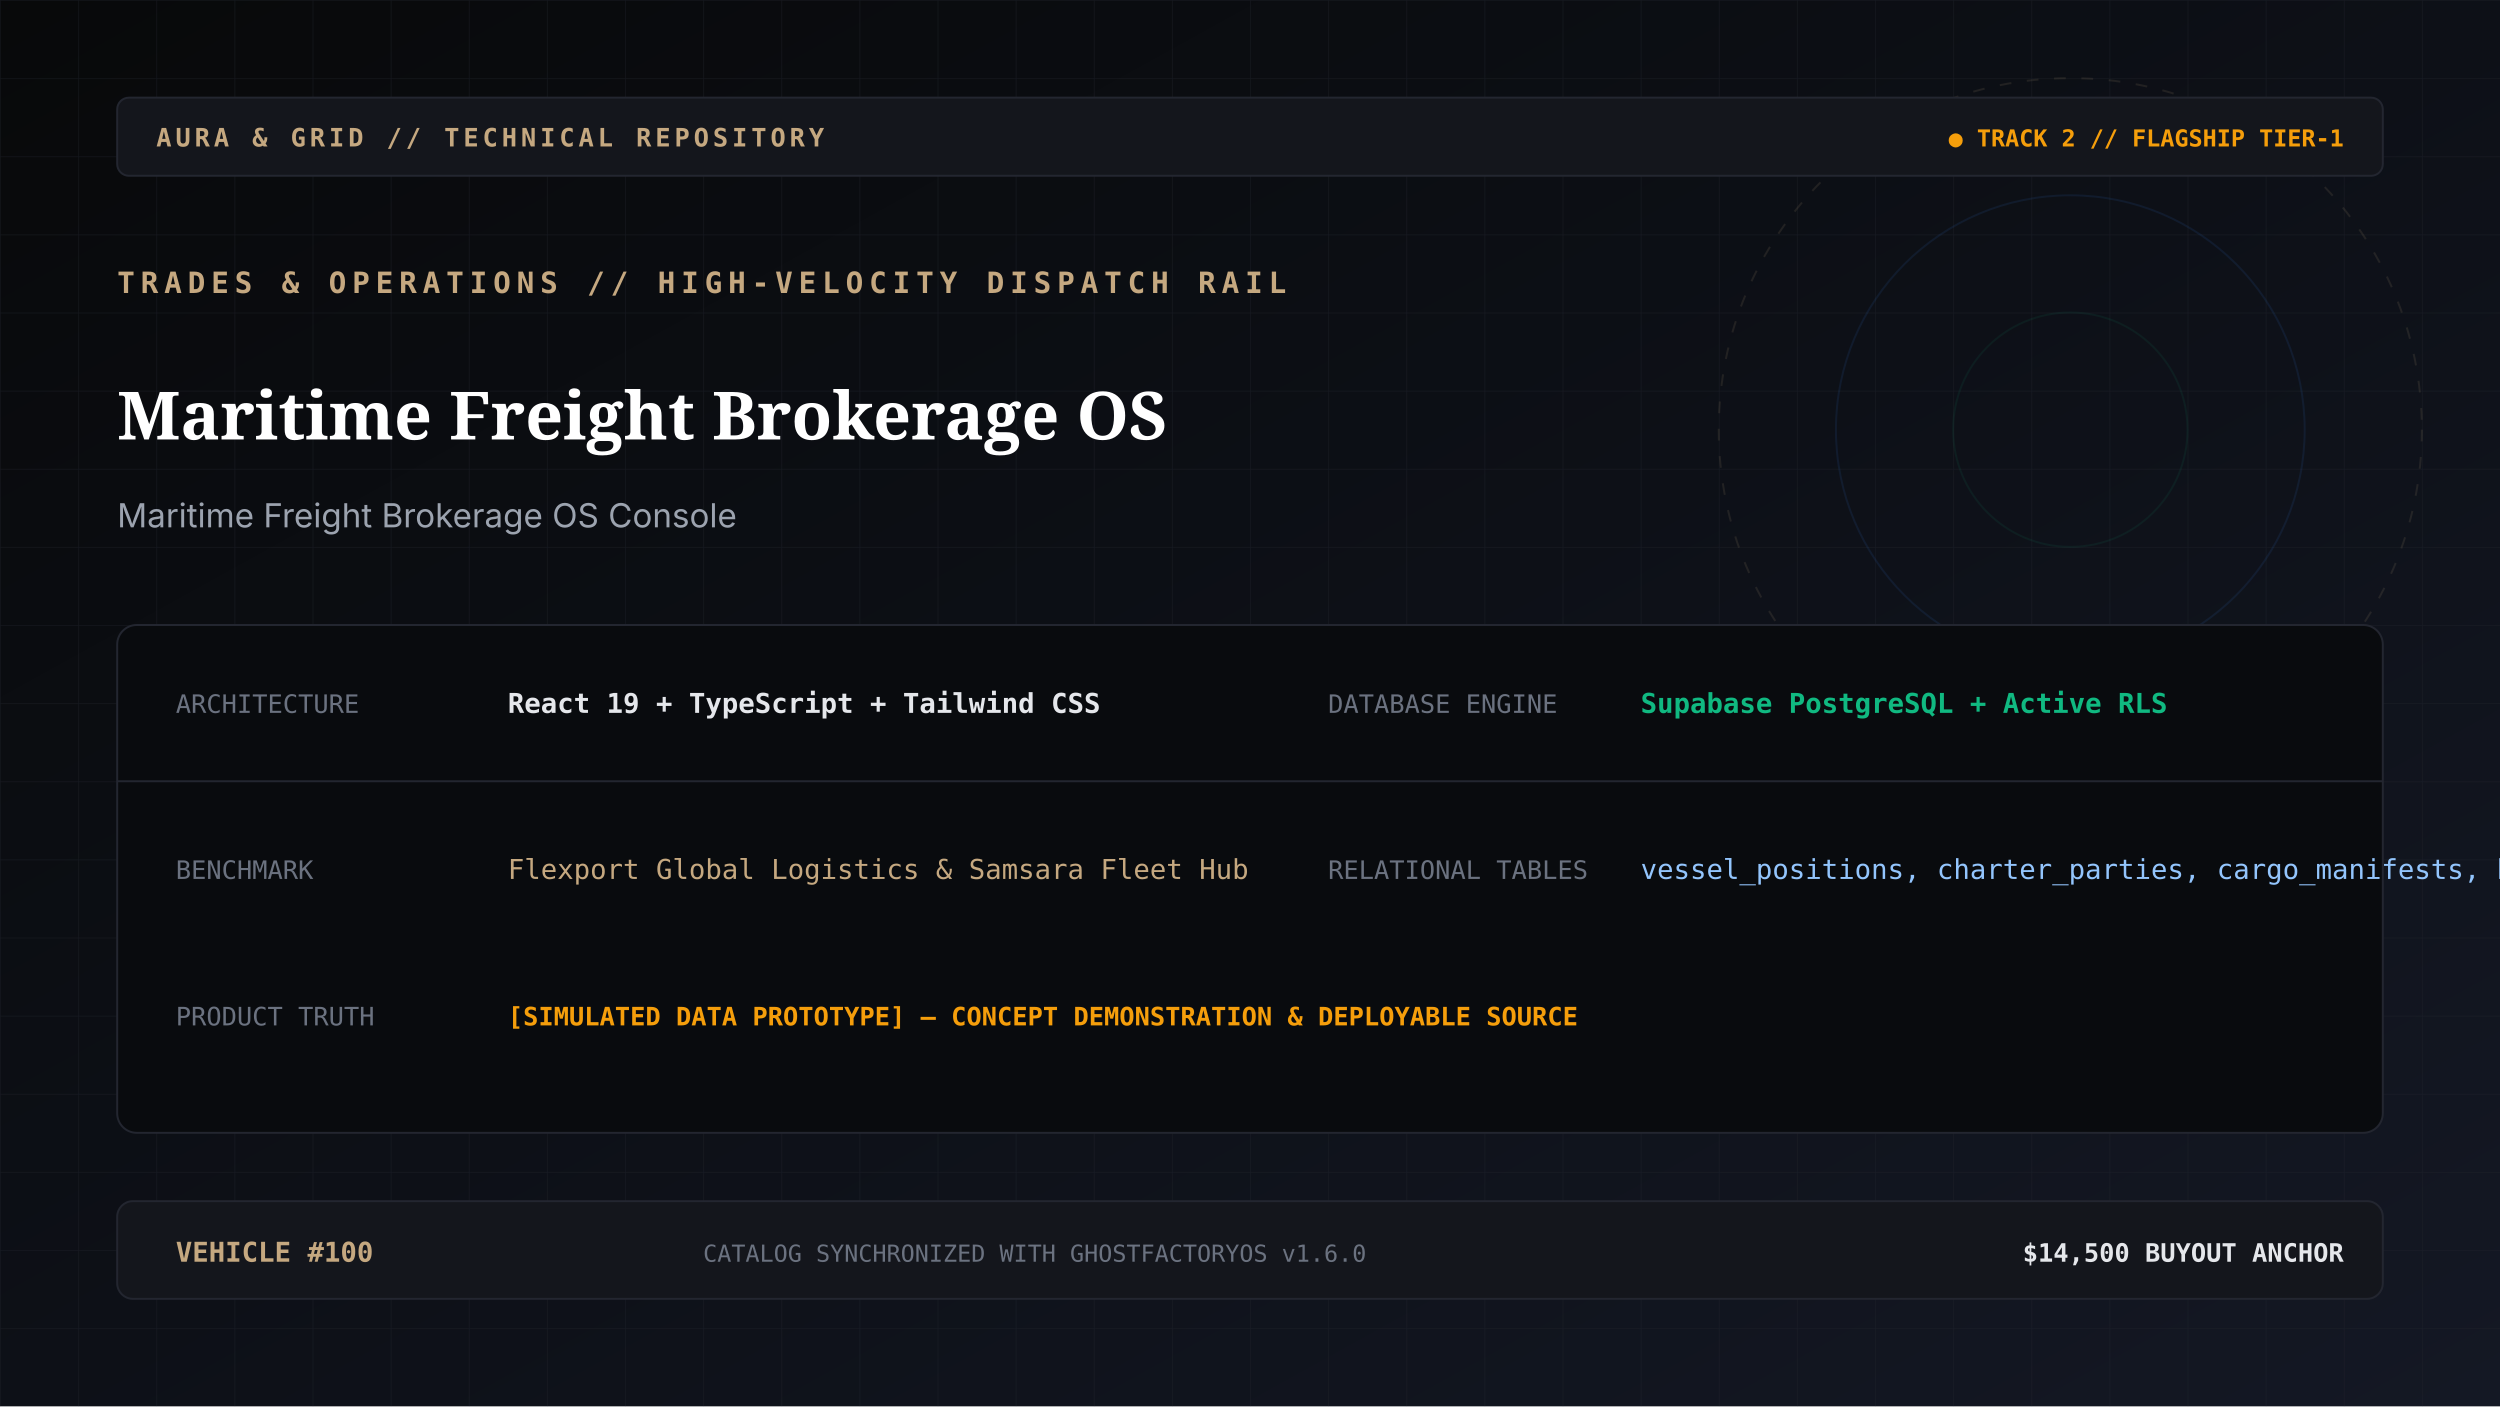
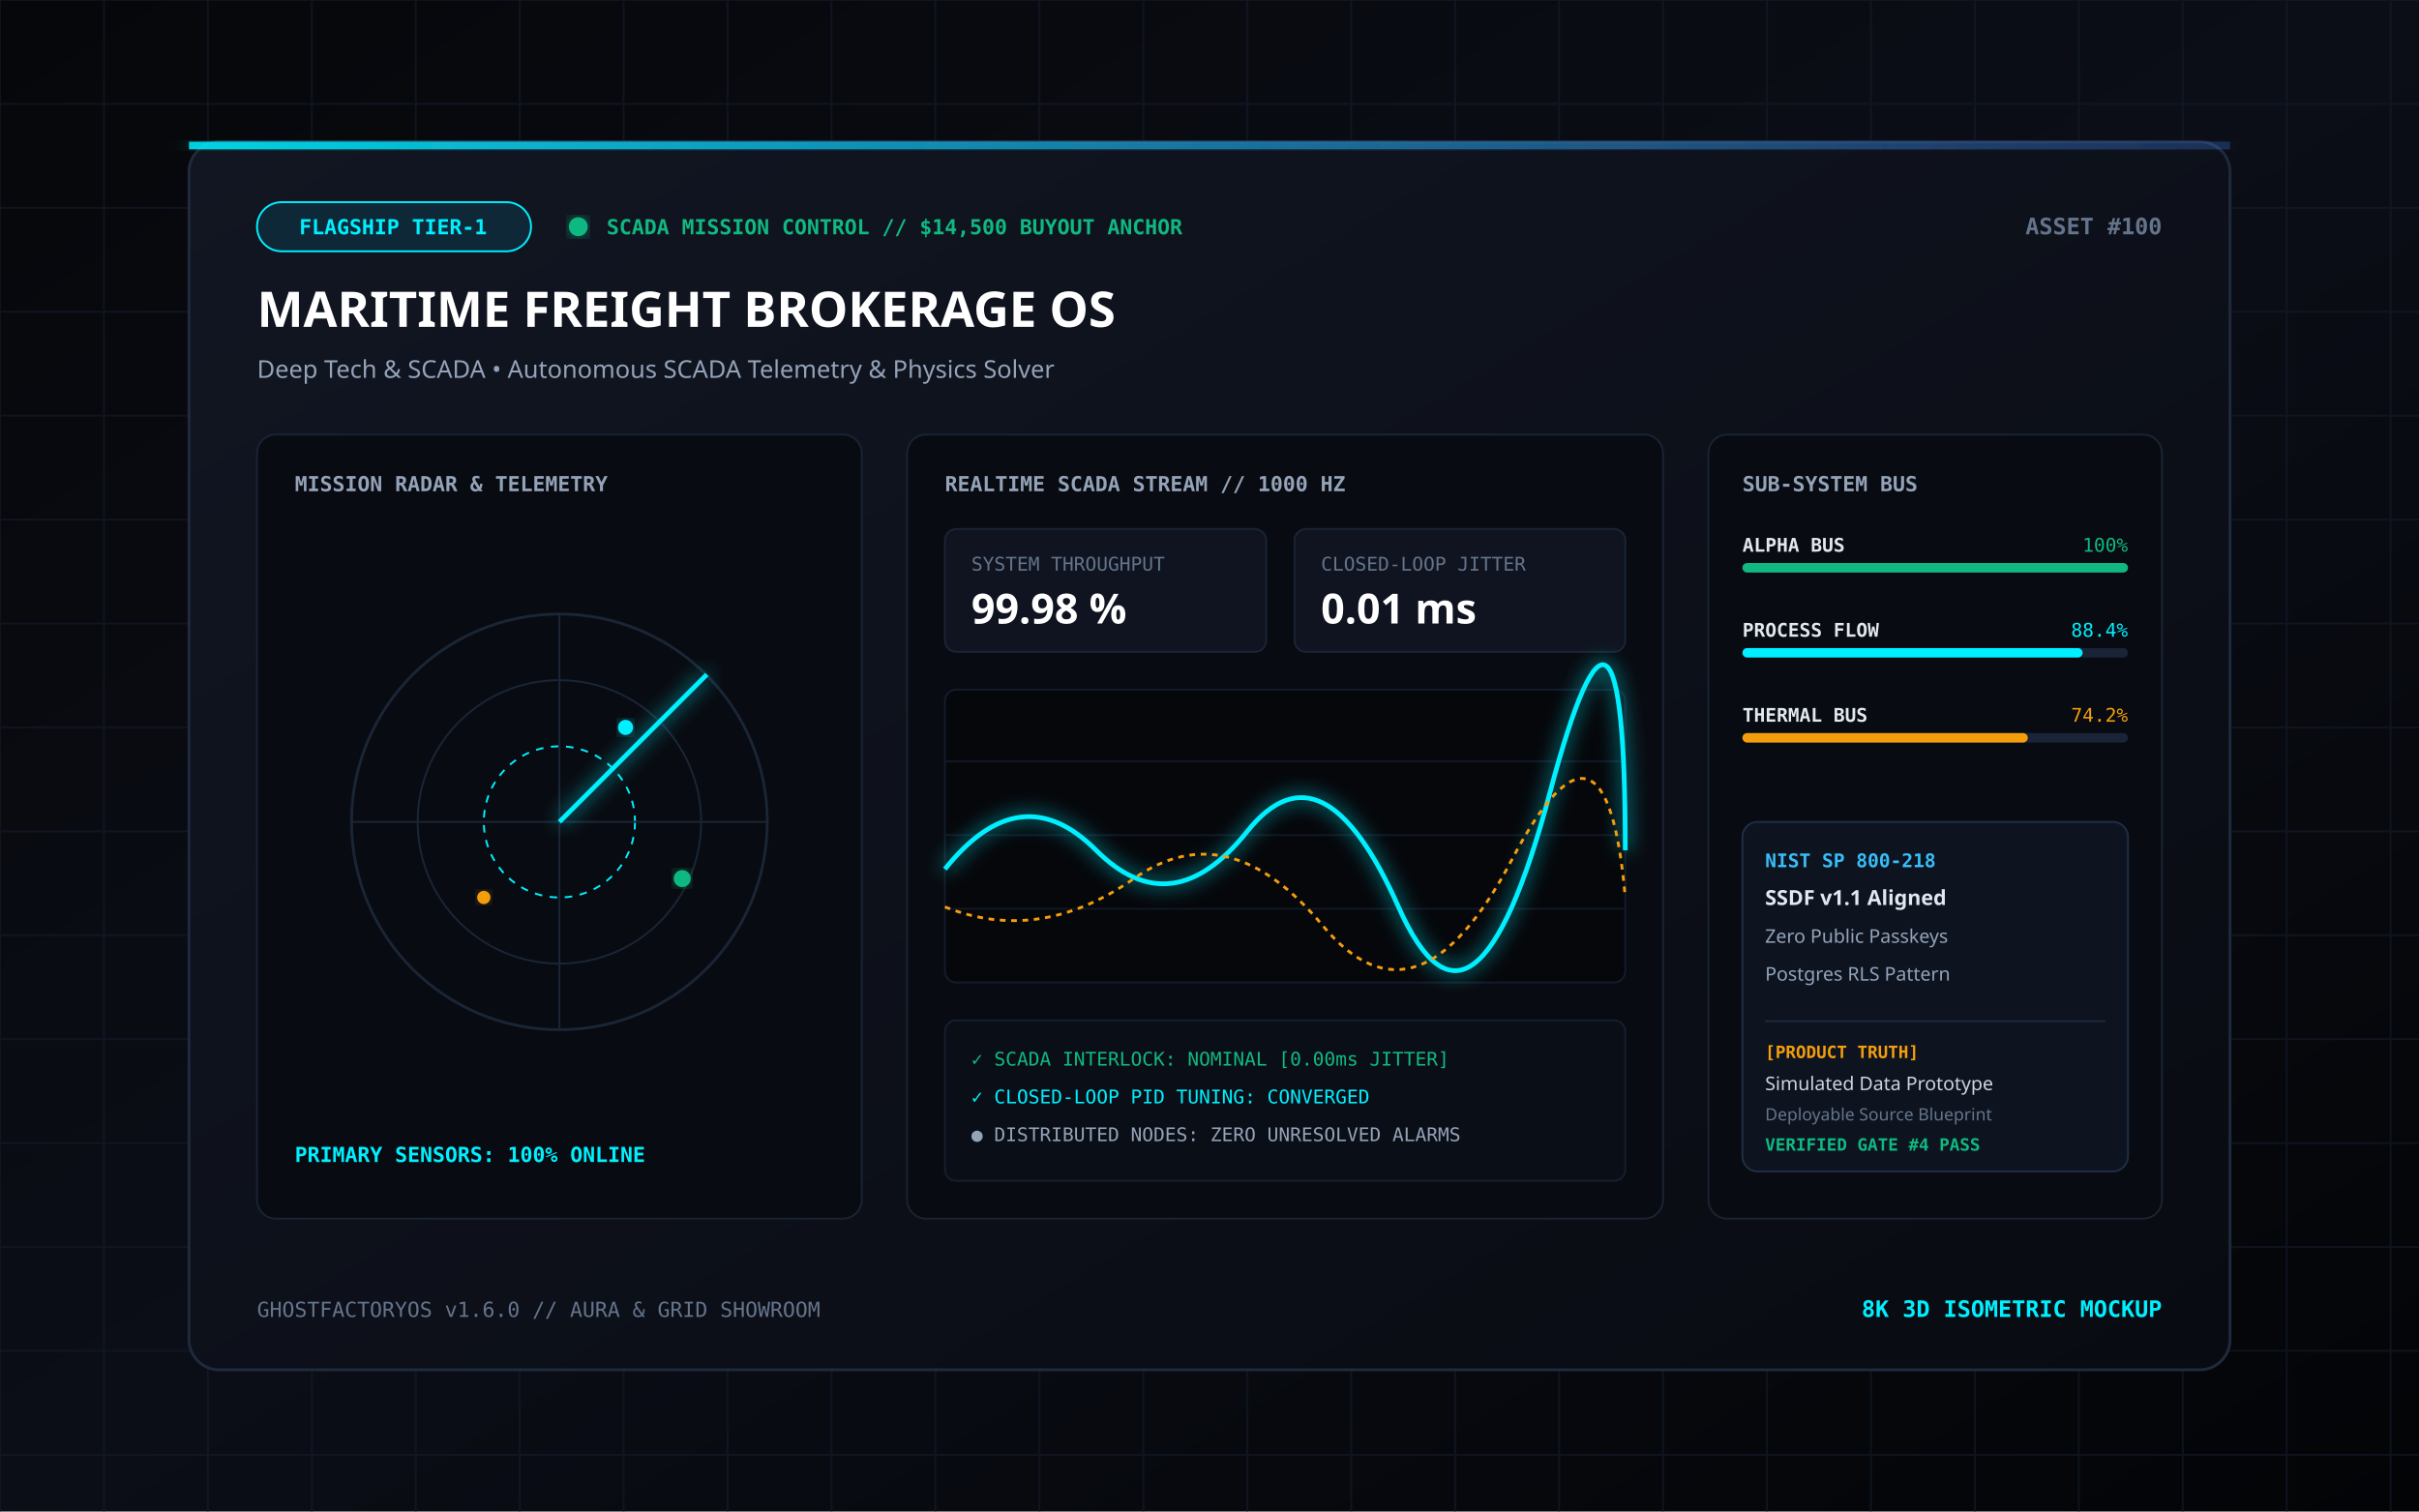
- <svg xmlns="http://www.w3.org/2000/svg" width="1280" height="720" viewBox="0 0 1280 720">
+ <svg xmlns="http://www.w3.org/2000/svg" width="1280" height="800" viewBox="0 0 1280 800">
  <defs>
-     <linearGradient id="bg-100" x1="0%" y1="0%" x2="100%" y2="100%">
-       <stop offset="0%" stop-color="#08090A" />
-       <stop offset="50%" stop-color="#0D1017" />
-       <stop offset="100%" stop-color="#141824" />
+     <linearGradient id="bgGrad_100" x1="0%" y1="0%" x2="100%" y2="100%">
+       <stop offset="0%" stop-color="#06070A" />
+       <stop offset="50%" stop-color="#0B0E17" />
+       <stop offset="100%" stop-color="#030406" />
    </linearGradient>
-     <pattern id="grid-100" width="40" height="40" patternUnits="userSpaceOnUse">
-       <path d="M 40 0 L 0 0 0 40" fill="none" stroke="#232630" stroke-width="0.75" stroke-opacity="0.45" />
-     </pattern>
+     <linearGradient id="cardGrad_100" x1="0%" y1="0%" x2="100%" y2="100%">
+       <stop offset="0%" stop-color="#111622" />
+       <stop offset="100%" stop-color="#090B12" />
+     </linearGradient>
+     <linearGradient id="cyanGlow_100" x1="0%" y1="0%" x2="100%" y2="0%">
+       <stop offset="0%" stop-color="#00F0FF" stop-opacity="0.85" />
+       <stop offset="100%" stop-color="#3B82F6" stop-opacity="0.25" />
+     </linearGradient>
+     <linearGradient id="amberGlow_100" x1="0%" y1="0%" x2="100%" y2="0%">
+       <stop offset="0%" stop-color="#F59E0B" stop-opacity="0.9" />
+       <stop offset="100%" stop-color="#EF4444" stop-opacity="0.2" />
+     </linearGradient>
+     <filter id="glow_100">
+       <feGaussianBlur stdDeviation="5" result="blur" />
+       <feMerge>
+         <feMergeNode in="blur" />
+         <feMergeNode in="SourceGraphic" />
+       </feMerge>
+     </filter>
  </defs>
-   <rect width="1280" height="720" fill="url(#bg-100)" />
-   <rect width="1280" height="720" fill="url(#grid-100)" />
-   <circle cx="1060" cy="220" r="180" fill="none" stroke="#C5A880" stroke-width="1" stroke-opacity="0.12" stroke-dasharray="6 8" />
-   <circle cx="1060" cy="220" r="120" fill="none" stroke="#3B82F6" stroke-width="1" stroke-opacity="0.1" />
-   <circle cx="1060" cy="220" r="60" fill="none" stroke="#10B981" stroke-width="1" stroke-opacity="0.08" />
-   <rect x="60" y="50" width="1160" height="40" fill="#14161C" rx="6" stroke="#232630" stroke-width="1" />
-   <text x="80" y="75" fill="#C5A880" font-family="'JetBrains Mono', monospace" font-size="13" font-weight="600" letter-spacing="2">AURA &amp; GRID // TECHNICAL REPOSITORY</text>
-   <text x="1200" y="75" text-anchor="end" fill="#F59E0B" font-family="'JetBrains Mono', monospace" font-size="12" font-weight="bold">● TRACK 2 // FLAGSHIP TIER-1</text>
-   <text x="60" y="150" fill="#C5A880" font-family="'JetBrains Mono', monospace" font-size="15" font-weight="bold" letter-spacing="3">TRADES &amp; OPERATIONS // HIGH-VELOCITY DISPATCH RAIL</text>
-   <text x="60" y="225" fill="#FFFFFF" font-family="'Playfair Display', Georgia, serif" font-size="34" font-weight="bold">Maritime Freight Brokerage OS</text>
-   <text x="60" y="270" fill="#9CA3AF" font-family="'Inter', sans-serif" font-size="17">Maritime Freight Brokerage OS Console</text>
-   <rect x="60" y="320" width="1160" height="260" fill="#090B0E" rx="10" stroke="#232630" stroke-width="1" />
-   <line x1="60" y1="400" x2="1220" y2="400" stroke="#232630" stroke-width="1" />
-   <text x="90" y="365" fill="#6B7280" font-family="'JetBrains Mono', monospace" font-size="13">ARCHITECTURE</text>
-   <text x="260" y="365" fill="#E5E7EB" font-family="'JetBrains Mono', monospace" font-size="14" font-weight="bold">React 19 + TypeScript + Tailwind CSS</text>
-   <text x="680" y="365" fill="#6B7280" font-family="'JetBrains Mono', monospace" font-size="13">DATABASE ENGINE</text>
-   <text x="840" y="365" fill="#10B981" font-family="'JetBrains Mono', monospace" font-size="14" font-weight="bold">Supabase PostgreSQL + Active RLS</text>
-   <text x="90" y="450" fill="#6B7280" font-family="'JetBrains Mono', monospace" font-size="13">BENCHMARK</text>
-   <text x="260" y="450" fill="#C5A880" font-family="'JetBrains Mono', monospace" font-size="14">Flexport Global Logistics &amp; Samsara Fleet Hub</text>
-   <text x="680" y="450" fill="#6B7280" font-family="'JetBrains Mono', monospace" font-size="13">RELATIONAL TABLES</text>
-   <text x="840" y="450" fill="#93C5FD" font-family="'JetBrains Mono', monospace" font-size="14">vessel_positions, charter_parties, cargo_manifests, bunker_indices</text>
-   <text x="90" y="525" fill="#6B7280" font-family="'JetBrains Mono', monospace" font-size="13">PRODUCT TRUTH</text>
-   <text x="260" y="525" fill="#F59E0B" font-family="'JetBrains Mono', monospace" font-size="13" font-weight="600">[SIMULATED DATA PROTOTYPE] — CONCEPT DEMONSTRATION &amp; DEPLOYABLE SOURCE</text>
-   <rect x="60" y="615" width="1160" height="50" fill="#14161C" rx="8" stroke="#232630" stroke-width="1" />
-   <text x="90" y="646" fill="#C5A880" font-family="'JetBrains Mono', monospace" font-size="14" font-weight="bold">VEHICLE #100</text>
-   <text x="360" y="646" fill="#6B7280" font-family="'JetBrains Mono', monospace" font-size="12">CATALOG SYNCHRONIZED WITH GHOSTFACTORYOS v1.6.0</text>
-   <text x="1200" y="646" text-anchor="end" fill="#E5E7EB" font-family="'JetBrains Mono', monospace" font-size="13" font-weight="bold">$14,500 BUYOUT ANCHOR</text>
+   <rect width="1280" height="800" fill="url(#bgGrad_100)" />
+   <g stroke="#141C2B" stroke-width="1" opacity="0.6">
+     <line x1="0" y1="0" x2="0" y2="800" />
+     <line x1="55" y1="0" x2="55" y2="800" />
+     <line x1="110" y1="0" x2="110" y2="800" />
+     <line x1="165" y1="0" x2="165" y2="800" />
+     <line x1="220" y1="0" x2="220" y2="800" />
+     <line x1="275" y1="0" x2="275" y2="800" />
+     <line x1="330" y1="0" x2="330" y2="800" />
+     <line x1="385" y1="0" x2="385" y2="800" />
+     <line x1="440" y1="0" x2="440" y2="800" />
+     <line x1="495" y1="0" x2="495" y2="800" />
+     <line x1="550" y1="0" x2="550" y2="800" />
+     <line x1="605" y1="0" x2="605" y2="800" />
+     <line x1="660" y1="0" x2="660" y2="800" />
+     <line x1="715" y1="0" x2="715" y2="800" />
+     <line x1="770" y1="0" x2="770" y2="800" />
+     <line x1="825" y1="0" x2="825" y2="800" />
+     <line x1="880" y1="0" x2="880" y2="800" />
+     <line x1="935" y1="0" x2="935" y2="800" />
+     <line x1="990" y1="0" x2="990" y2="800" />
+     <line x1="1045" y1="0" x2="1045" y2="800" />
+     <line x1="1100" y1="0" x2="1100" y2="800" />
+     <line x1="1155" y1="0" x2="1155" y2="800" />
+     <line x1="1210" y1="0" x2="1210" y2="800" />
+     <line x1="1265" y1="0" x2="1265" y2="800" />
+     <line x1="1320" y1="0" x2="1320" y2="800" />
+     <line x1="0" y1="0" x2="1280" y2="0" />
+     <line x1="0" y1="55" x2="1280" y2="55" />
+     <line x1="0" y1="110" x2="1280" y2="110" />
+     <line x1="0" y1="165" x2="1280" y2="165" />
+     <line x1="0" y1="220" x2="1280" y2="220" />
+     <line x1="0" y1="275" x2="1280" y2="275" />
+     <line x1="0" y1="330" x2="1280" y2="330" />
+     <line x1="0" y1="385" x2="1280" y2="385" />
+     <line x1="0" y1="440" x2="1280" y2="440" />
+     <line x1="0" y1="495" x2="1280" y2="495" />
+     <line x1="0" y1="550" x2="1280" y2="550" />
+     <line x1="0" y1="605" x2="1280" y2="605" />
+     <line x1="0" y1="660" x2="1280" y2="660" />
+     <line x1="0" y1="715" x2="1280" y2="715" />
+     <line x1="0" y1="770" x2="1280" y2="770" />
+     <line x1="0" y1="825" x2="1280" y2="825" />
+   </g>
+   <g transform="translate(100, 75)">
+     <rect x="0" y="0" width="1080" height="650" rx="16" fill="url(#cardGrad_100)" stroke="#1F2A3D" stroke-width="1.5" />
+     <rect x="0" y="0" width="1080" height="4" fill="url(#cyanGlow_100)" filter="url(#glow_100)" />
+     <g transform="translate(36, 32)">
+       <rect x="0" y="0" width="145" height="26" rx="13" fill="#0E2838" stroke="#00F0FF" stroke-width="1" />
+       <text x="72" y="17" fill="#00F0FF" font-family="monospace" font-size="11" font-weight="700" text-anchor="middle">FLAGSHIP TIER-1</text>
+       <circle cx="170" cy="13" r="5" fill="#10B981" filter="url(#glow_100)" />
+       <text x="185" y="17" fill="#10B981" font-family="monospace" font-size="11" font-weight="600">SCADA MISSION CONTROL // $14,500 BUYOUT ANCHOR</text>
+       <text x="1008" y="17" fill="#64748B" font-family="monospace" font-size="12" text-anchor="end" font-weight="600">ASSET #100</text>
+     </g>
+     <text x="36" y="98" fill="#FFFFFF" font-family="sans-serif" font-size="26" font-weight="800">MARITIME FREIGHT BROKERAGE OS</text>
+     <text x="36" y="125" fill="#94A3B8" font-family="sans-serif" font-size="13" font-weight="500">Deep Tech &amp; SCADA • Autonomous SCADA Telemetry &amp; Physics Solver</text>
+     <g transform="translate(36, 155)">
+       <rect width="320" height="415" rx="10" fill="#080B11" stroke="#1A2333" stroke-width="1" />
+       <text x="20" y="30" fill="#94A3B8" font-family="monospace" font-size="11" font-weight="700">MISSION RADAR &amp; TELEMETRY</text>
+       <circle cx="160" cy="205" r="110" fill="none" stroke="#1A2536" stroke-width="1.5" />
+       <circle cx="160" cy="205" r="75" fill="none" stroke="#1A2536" stroke-width="1" />
+       <circle cx="160" cy="205" r="40" fill="none" stroke="#00F0FF" stroke-width="1" stroke-dasharray="4,4" />
+       <line x1="160" y1="95" x2="160" y2="315" stroke="#1A2536" stroke-width="1" />
+       <line x1="50" y1="205" x2="270" y2="205" stroke="#1A2536" stroke-width="1" />
+       <line x1="160" y1="205" x2="238" y2="127" stroke="#00F0FF" stroke-width="2.5" filter="url(#glow_100)" />
+       <circle cx="195" cy="155" r="4" fill="#00F0FF" filter="url(#glow_100)" />
+       <circle cx="120" cy="245" r="3.5" fill="#F59E0B" filter="url(#glow_100)" />
+       <circle cx="225" cy="235" r="4.5" fill="#10B981" filter="url(#glow_100)" />
+       <text x="20" y="385" fill="#00F0FF" font-family="monospace" font-size="11" font-weight="700">PRIMARY SENSORS: 100% ONLINE</text>
+     </g>
+     <g transform="translate(380, 155)">
+       <rect width="400" height="415" rx="10" fill="#080B11" stroke="#1A2333" stroke-width="1" />
+       <text x="20" y="30" fill="#94A3B8" font-family="monospace" font-size="11" font-weight="700">REALTIME SCADA STREAM // 1000 HZ</text>
+       <g transform="translate(20, 50)">
+         <rect width="170" height="65" rx="6" fill="#0F1420" stroke="#1A2436" stroke-width="1" />
+         <text x="14" y="22" fill="#64748B" font-family="monospace" font-size="10">SYSTEM THROUGHPUT</text>
+         <text x="14" y="50" fill="#FFFFFF" font-family="sans-serif" font-size="22" font-weight="700">99.98 %</text>
+       </g>
+       <g transform="translate(205, 50)">
+         <rect width="175" height="65" rx="6" fill="#0F1420" stroke="#1A2436" stroke-width="1" />
+         <text x="14" y="22" fill="#64748B" font-family="monospace" font-size="10">CLOSED-LOOP JITTER</text>
+         <text x="14" y="50" fill="#FFFFFF" font-family="sans-serif" font-size="22" font-weight="700">0.01 ms</text>
+       </g>
+       <g transform="translate(20, 135)">
+         <rect width="360" height="155" rx="6" fill="#05070B" stroke="#141C2B" stroke-width="1" />
+         <line x1="0" y1="38" x2="360" y2="38" stroke="#101826" stroke-width="1" />
+         <line x1="0" y1="77" x2="360" y2="77" stroke="#101826" stroke-width="1" />
+         <line x1="0" y1="116" x2="360" y2="116" stroke="#101826" stroke-width="1" />
+         <path d="M 0 95 Q 40 45 80 85 T 160 75 T 240 115 T 320 55 T 360 85" fill="none" stroke="#00F0FF" stroke-width="2.5" filter="url(#glow_100)" />
+         <path d="M 0 115 Q 50 135 100 100 T 200 125 T 300 90 T 360 110" fill="none" stroke="#F59E0B" stroke-width="1.5" stroke-dasharray="3,3" />
+       </g>
+       <g transform="translate(20, 310)">
+         <rect width="360" height="85" rx="6" fill="#0A0E17" stroke="#161F2E" stroke-width="1" />
+         <text x="14" y="24" fill="#10B981" font-family="monospace" font-size="10">✓ SCADA INTERLOCK: NOMINAL [0.00ms JITTER]</text>
+         <text x="14" y="44" fill="#00F0FF" font-family="monospace" font-size="10">✓ CLOSED-LOOP PID TUNING: CONVERGED</text>
+         <text x="14" y="64" fill="#94A3B8" font-family="monospace" font-size="10">● DISTRIBUTED NODES: ZERO UNRESOLVED ALARMS</text>
+       </g>
+     </g>
+     <g transform="translate(804, 155)">
+       <rect width="240" height="415" rx="10" fill="#080B11" stroke="#1A2333" stroke-width="1" />
+       <text x="18" y="30" fill="#94A3B8" font-family="monospace" font-size="11" font-weight="700">SUB-SYSTEM BUS</text>
+       <g transform="translate(18, 50)">
+         <text x="0" y="12" fill="#E2E8F0" font-family="monospace" font-size="10" font-weight="600">ALPHA BUS</text>
+         <text x="204" y="12" fill="#10B981" font-family="monospace" font-size="10" text-anchor="end">100%</text>
+         <rect x="0" y="18" width="204" height="5" rx="2.5" fill="#1A2436" />
+         <rect x="0" y="18" width="204" height="5" rx="2.5" fill="#10B981" />
+       </g>
+       <g transform="translate(18, 95)">
+         <text x="0" y="12" fill="#E2E8F0" font-family="monospace" font-size="10" font-weight="600">PROCESS FLOW</text>
+         <text x="204" y="12" fill="#00F0FF" font-family="monospace" font-size="10" text-anchor="end">88.4%</text>
+         <rect x="0" y="18" width="204" height="5" rx="2.5" fill="#1A2436" />
+         <rect x="0" y="18" width="180" height="5" rx="2.5" fill="#00F0FF" />
+       </g>
+       <g transform="translate(18, 140)">
+         <text x="0" y="12" fill="#E2E8F0" font-family="monospace" font-size="10" font-weight="600">THERMAL BUS</text>
+         <text x="204" y="12" fill="#F59E0B" font-family="monospace" font-size="10" text-anchor="end">74.2%</text>
+         <rect x="0" y="18" width="204" height="5" rx="2.5" fill="#1A2436" />
+         <rect x="0" y="18" width="151" height="5" rx="2.5" fill="#F59E0B" />
+       </g>
+       <g transform="translate(18, 205)">
+         <rect width="204" height="185" rx="8" fill="#0D1420" stroke="#1F2E45" stroke-width="1" />
+         <text x="12" y="24" fill="#38BDF8" font-family="monospace" font-size="10" font-weight="700">NIST SP 800-218</text>
+         <text x="12" y="44" fill="#E2E8F0" font-family="sans-serif" font-size="11" font-weight="600">SSDF v1.1 Aligned</text>
+         <text x="12" y="64" fill="#94A3B8" font-family="sans-serif" font-size="10">Zero Public Passkeys</text>
+         <text x="12" y="84" fill="#94A3B8" font-family="sans-serif" font-size="10">Postgres RLS Pattern</text>
+         <rect x="12" y="105" width="180" height="1" fill="#1E2A3D" />
+         <text x="12" y="125" fill="#F59E0B" font-family="monospace" font-size="9" font-weight="700">[PRODUCT TRUTH]</text>
+         <text x="12" y="142" fill="#CBD5E1" font-family="sans-serif" font-size="10">Simulated Data Prototype</text>
+         <text x="12" y="158" fill="#64748B" font-family="sans-serif" font-size="9">Deployable Source Blueprint</text>
+         <text x="12" y="174" fill="#10B981" font-family="monospace" font-size="9" font-weight="700">VERIFIED GATE #4 PASS</text>
+       </g>
+     </g>
+     <g transform="translate(36, 600)">
+       <text x="0" y="22" fill="#64748B" font-family="monospace" font-size="11">GHOSTFACTORYOS v1.6.0 // AURA &amp; GRID SHOWROOM</text>
+       <text x="1008" y="22" fill="#00F0FF" font-family="monospace" font-size="12" font-weight="700" text-anchor="end">8K 3D ISOMETRIC MOCKUP</text>
+     </g>
+   </g>
</svg>
